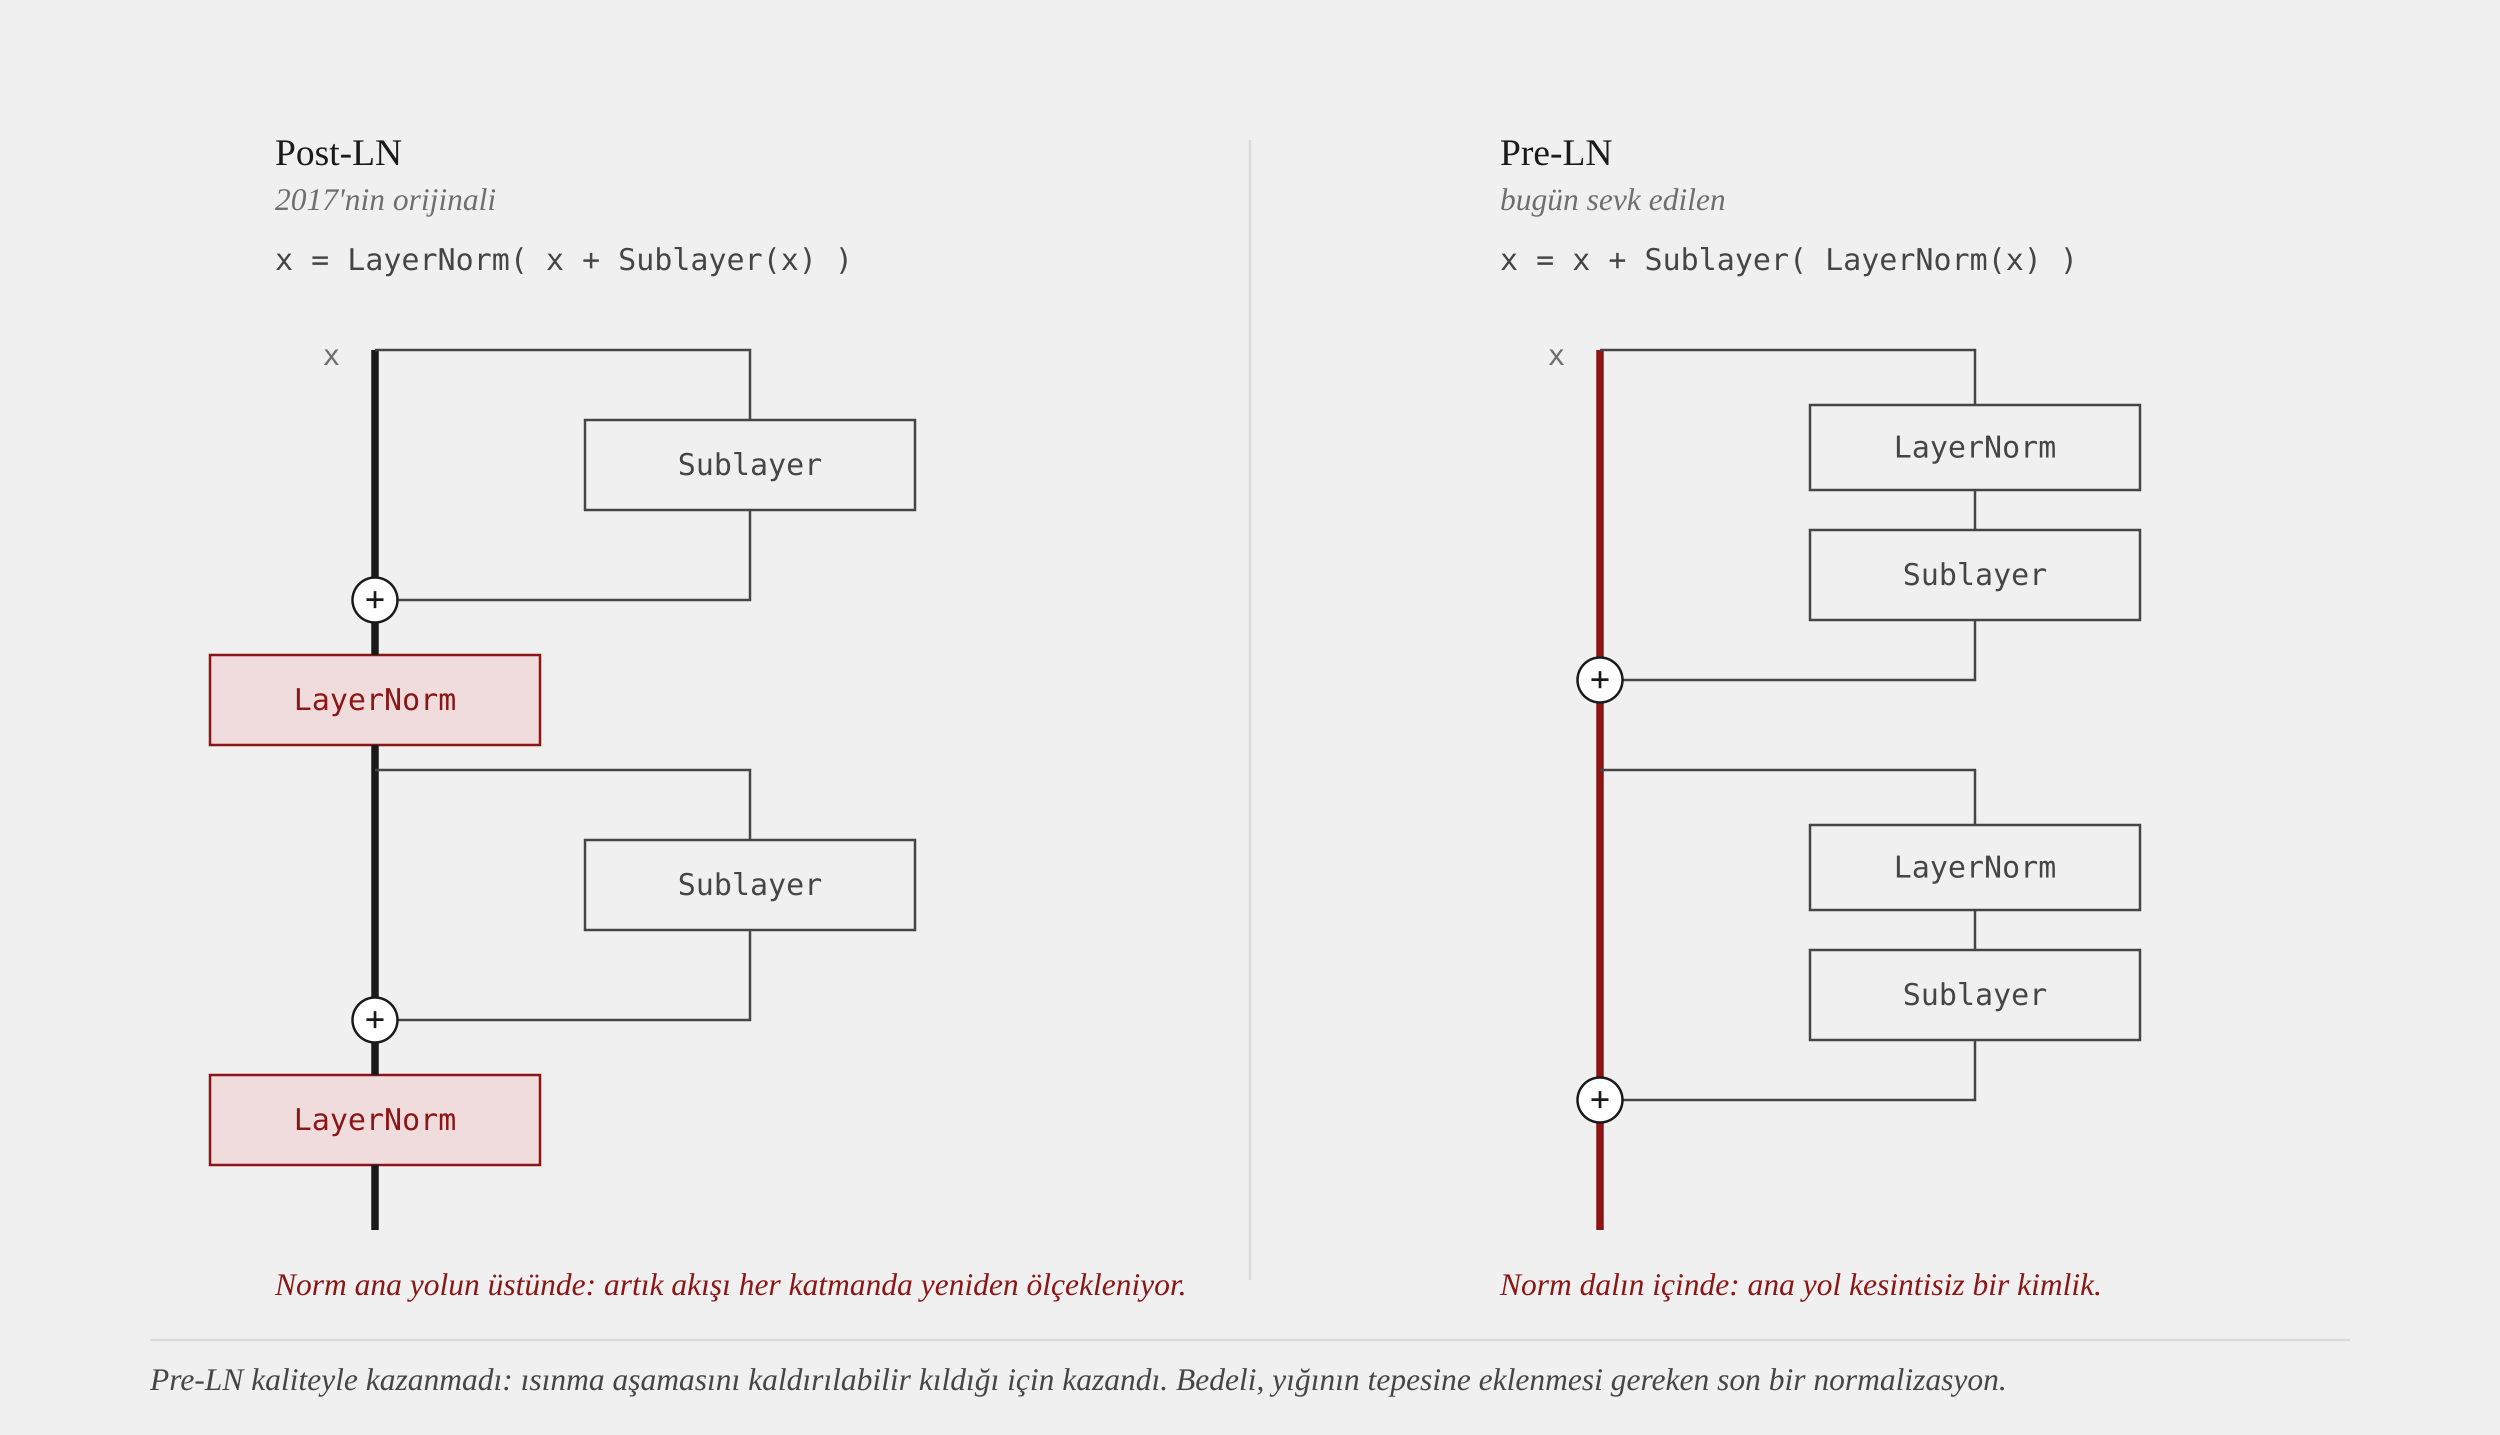
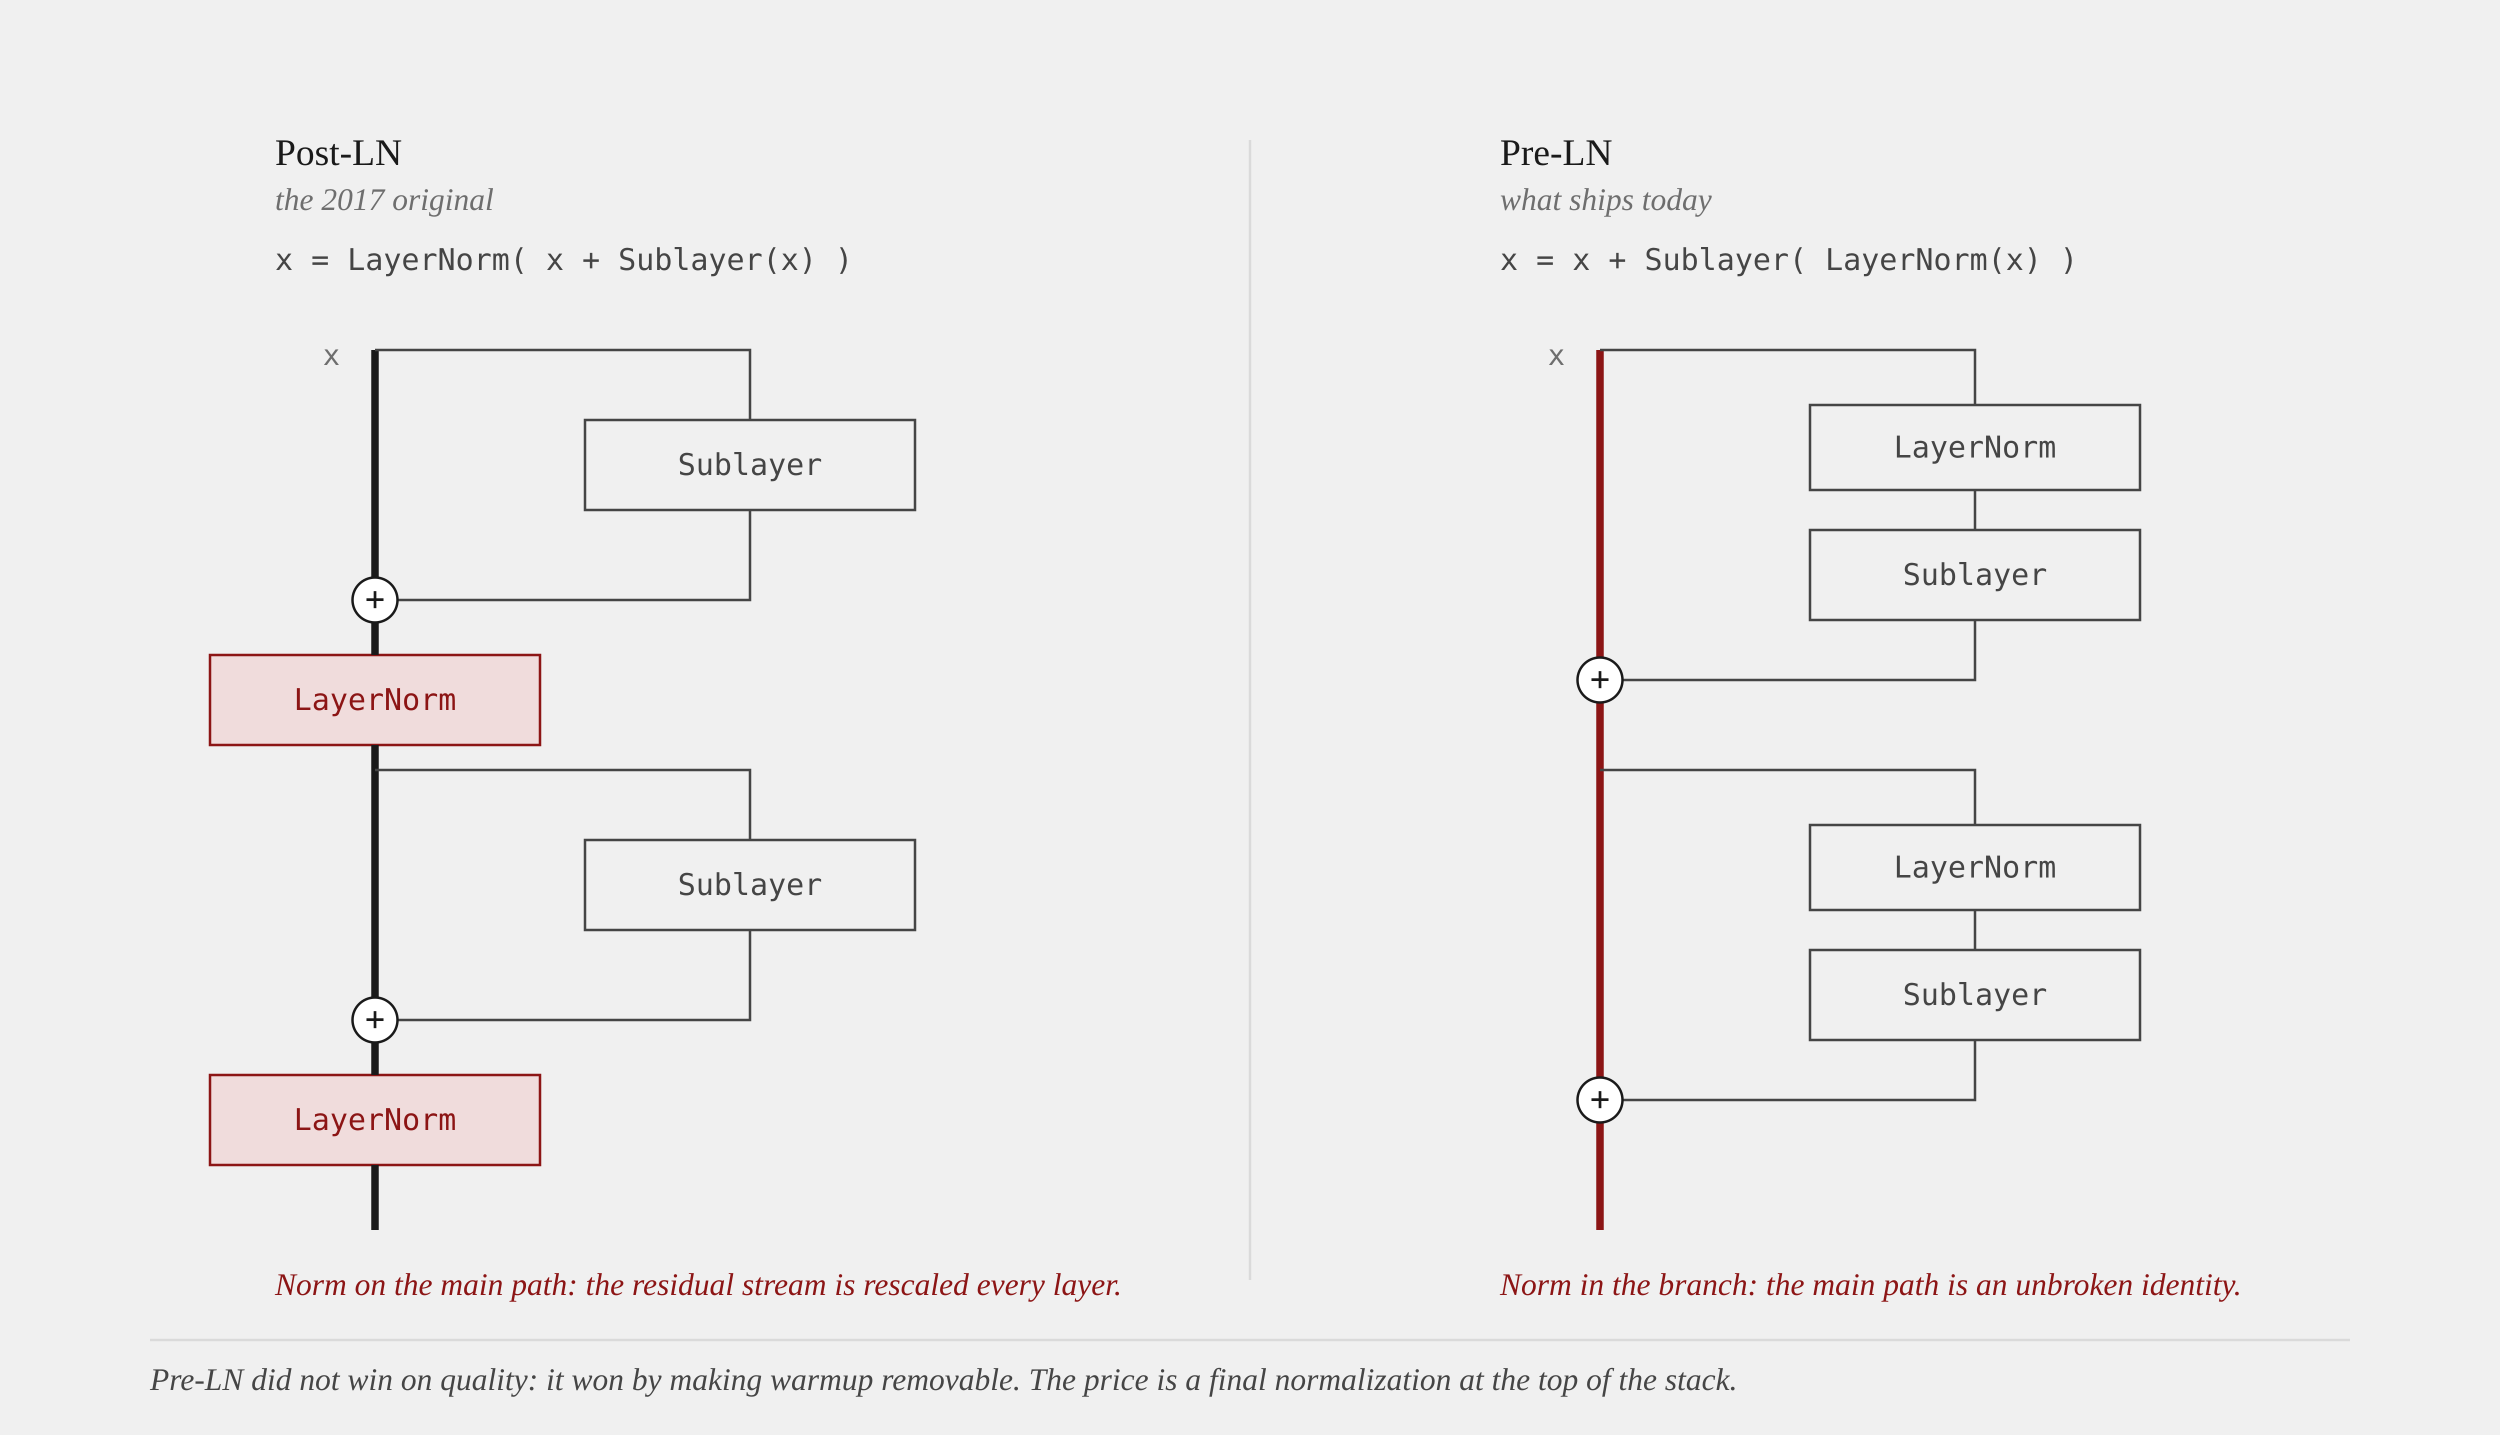
<svg xmlns="http://www.w3.org/2000/svg" viewBox="0 0 1000 574" role="img" aria-labelledby="t11">
  <style>
    .ser { font-family: Georgia, 'Times New Roman', serif; }
    .mon { font-family: Consolas, Menlo, monospace; }
  </style>
  <text class="ser" x="110" y="66" font-size="15" fill="#1a1a1a">Post-LN</text>
-   <text class="ser" x="110" y="84" font-size="12.6" font-style="italic" fill="#6e6e6e">2017'nin orijinali</text>
+   <text class="ser" x="110" y="84" font-size="12.6" font-style="italic" fill="#6e6e6e">the 2017 original</text>
  <text class="mon" x="110" y="108" font-size="12" fill="#454545">x = LayerNorm( x + Sublayer(x) )</text>
  <line x1="150" y1="140" x2="150" y2="231" stroke="#1a1a1a" stroke-width="3" />
  <path d="M 150 140 H 300 V 168" fill="none" stroke="#454545" stroke-width="1" />
  <rect x="234" y="168" width="132" height="36" fill="none" stroke="#454545" stroke-width="1" />
  <text class="mon" x="300" y="190" font-size="12" fill="#454545" text-anchor="middle">Sublayer</text>
  <path d="M 300 204 V 240 H 159" fill="none" stroke="#454545" stroke-width="1" />
  <circle cx="150" cy="240" r="9" fill="#ffffff" stroke="#1a1a1a" stroke-width="1" />
  <text class="mon" x="150" y="244" font-size="13.2" fill="#1a1a1a" text-anchor="middle">+</text>
  <rect x="84" y="262" width="132" height="36" fill="#f0dcdc" stroke="#8c1515" stroke-width="1" />
  <text class="mon" x="150" y="284" font-size="12" fill="#8c1515" text-anchor="middle">LayerNorm</text>
  <line x1="150" y1="249" x2="150" y2="262" stroke="#1a1a1a" stroke-width="3" />
  <line x1="150" y1="298" x2="150" y2="308" stroke="#1a1a1a" stroke-width="3" />
  <line x1="150" y1="308" x2="150" y2="399" stroke="#1a1a1a" stroke-width="3" />
  <path d="M 150 308 H 300 V 336" fill="none" stroke="#454545" stroke-width="1" />
  <rect x="234" y="336" width="132" height="36" fill="none" stroke="#454545" stroke-width="1" />
  <text class="mon" x="300" y="358" font-size="12" fill="#454545" text-anchor="middle">Sublayer</text>
  <path d="M 300 372 V 408 H 159" fill="none" stroke="#454545" stroke-width="1" />
  <circle cx="150" cy="408" r="9" fill="#ffffff" stroke="#1a1a1a" stroke-width="1" />
  <text class="mon" x="150" y="412" font-size="13.2" fill="#1a1a1a" text-anchor="middle">+</text>
  <rect x="84" y="430" width="132" height="36" fill="#f0dcdc" stroke="#8c1515" stroke-width="1" />
  <text class="mon" x="150" y="452" font-size="12" fill="#8c1515" text-anchor="middle">LayerNorm</text>
  <line x1="150" y1="417" x2="150" y2="430" stroke="#1a1a1a" stroke-width="3" />
  <line x1="150" y1="466" x2="150" y2="476" stroke="#1a1a1a" stroke-width="3" />
  <text class="mon" x="136" y="146" font-size="11.4" fill="#6e6e6e" text-anchor="end">x</text>
  <line x1="150" y1="476" x2="150" y2="492" stroke="#1a1a1a" stroke-width="3" />
  <line x1="500" y1="56" x2="500" y2="512" stroke="#dadada" stroke-width="1" />
  <text class="ser" x="600" y="66" font-size="15" fill="#1a1a1a">Pre-LN</text>
-   <text class="ser" x="600" y="84" font-size="12.6" font-style="italic" fill="#6e6e6e">bugün sevk edilen</text>
+   <text class="ser" x="600" y="84" font-size="12.6" font-style="italic" fill="#6e6e6e">what ships today</text>
  <text class="mon" x="600" y="108" font-size="12" fill="#454545">x = x + Sublayer( LayerNorm(x) )</text>
  <line x1="640" y1="140" x2="640" y2="308" stroke="#8c1515" stroke-width="3" />
  <path d="M 640 140 H 790 V 162" fill="none" stroke="#454545" stroke-width="1" />
  <rect x="724" y="162" width="132" height="34" fill="none" stroke="#454545" stroke-width="1" />
  <text class="mon" x="790" y="183" font-size="12" fill="#454545" text-anchor="middle">LayerNorm</text>
  <line x1="790" y1="196" x2="790" y2="212" stroke="#454545" stroke-width="1" />
  <rect x="724" y="212" width="132" height="36" fill="none" stroke="#454545" stroke-width="1" />
  <text class="mon" x="790" y="234" font-size="12" fill="#454545" text-anchor="middle">Sublayer</text>
  <path d="M 790 248 V 272 H 649" fill="none" stroke="#454545" stroke-width="1" />
  <circle cx="640" cy="272" r="9" fill="#ffffff" stroke="#1a1a1a" stroke-width="1" />
  <text class="mon" x="640" y="276" font-size="13.2" fill="#1a1a1a" text-anchor="middle">+</text>
  <line x1="640" y1="308" x2="640" y2="476" stroke="#8c1515" stroke-width="3" />
  <path d="M 640 308 H 790 V 330" fill="none" stroke="#454545" stroke-width="1" />
  <rect x="724" y="330" width="132" height="34" fill="none" stroke="#454545" stroke-width="1" />
  <text class="mon" x="790" y="351" font-size="12" fill="#454545" text-anchor="middle">LayerNorm</text>
  <line x1="790" y1="364" x2="790" y2="380" stroke="#454545" stroke-width="1" />
  <rect x="724" y="380" width="132" height="36" fill="none" stroke="#454545" stroke-width="1" />
  <text class="mon" x="790" y="402" font-size="12" fill="#454545" text-anchor="middle">Sublayer</text>
  <path d="M 790 416 V 440 H 649" fill="none" stroke="#454545" stroke-width="1" />
  <circle cx="640" cy="440" r="9" fill="#ffffff" stroke="#1a1a1a" stroke-width="1" />
  <text class="mon" x="640" y="444" font-size="13.2" fill="#1a1a1a" text-anchor="middle">+</text>
  <text class="mon" x="626" y="146" font-size="11.4" fill="#6e6e6e" text-anchor="end">x</text>
  <line x1="640" y1="476" x2="640" y2="492" stroke="#8c1515" stroke-width="3" />
-   <text class="ser" x="110" y="518" font-size="12.6" font-style="italic" fill="#8c1515">Norm ana yolun üstünde: artık akışı her katmanda yeniden ölçekleniyor.</text>
-   <text class="ser" x="600" y="518" font-size="12.6" font-style="italic" fill="#8c1515">Norm dalın içinde: ana yol kesintisiz bir kimlik.</text>
+   <text class="ser" x="110" y="518" font-size="12.6" font-style="italic" fill="#8c1515">Norm on the main path: the residual stream is rescaled every layer.</text>
+   <text class="ser" x="600" y="518" font-size="12.6" font-style="italic" fill="#8c1515">Norm in the branch: the main path is an unbroken identity.</text>
  <line x1="60" y1="536" x2="940" y2="536" stroke="#dadada" stroke-width="1" />
-   <text class="ser" x="60" y="556" font-size="12.6" font-style="italic" fill="#454545">Pre-LN kaliteyle kazanmadı: ısınma aşamasını kaldırılabilir kıldığı için kazandı. Bedeli, yığının tepesine eklenmesi gereken son bir normalizasyon.</text>
+   <text class="ser" x="60" y="556" font-size="12.6" font-style="italic" fill="#454545">Pre-LN did not win on quality: it won by making warmup removable. The price is a final normalization at the top of the stack.</text>
</svg>
